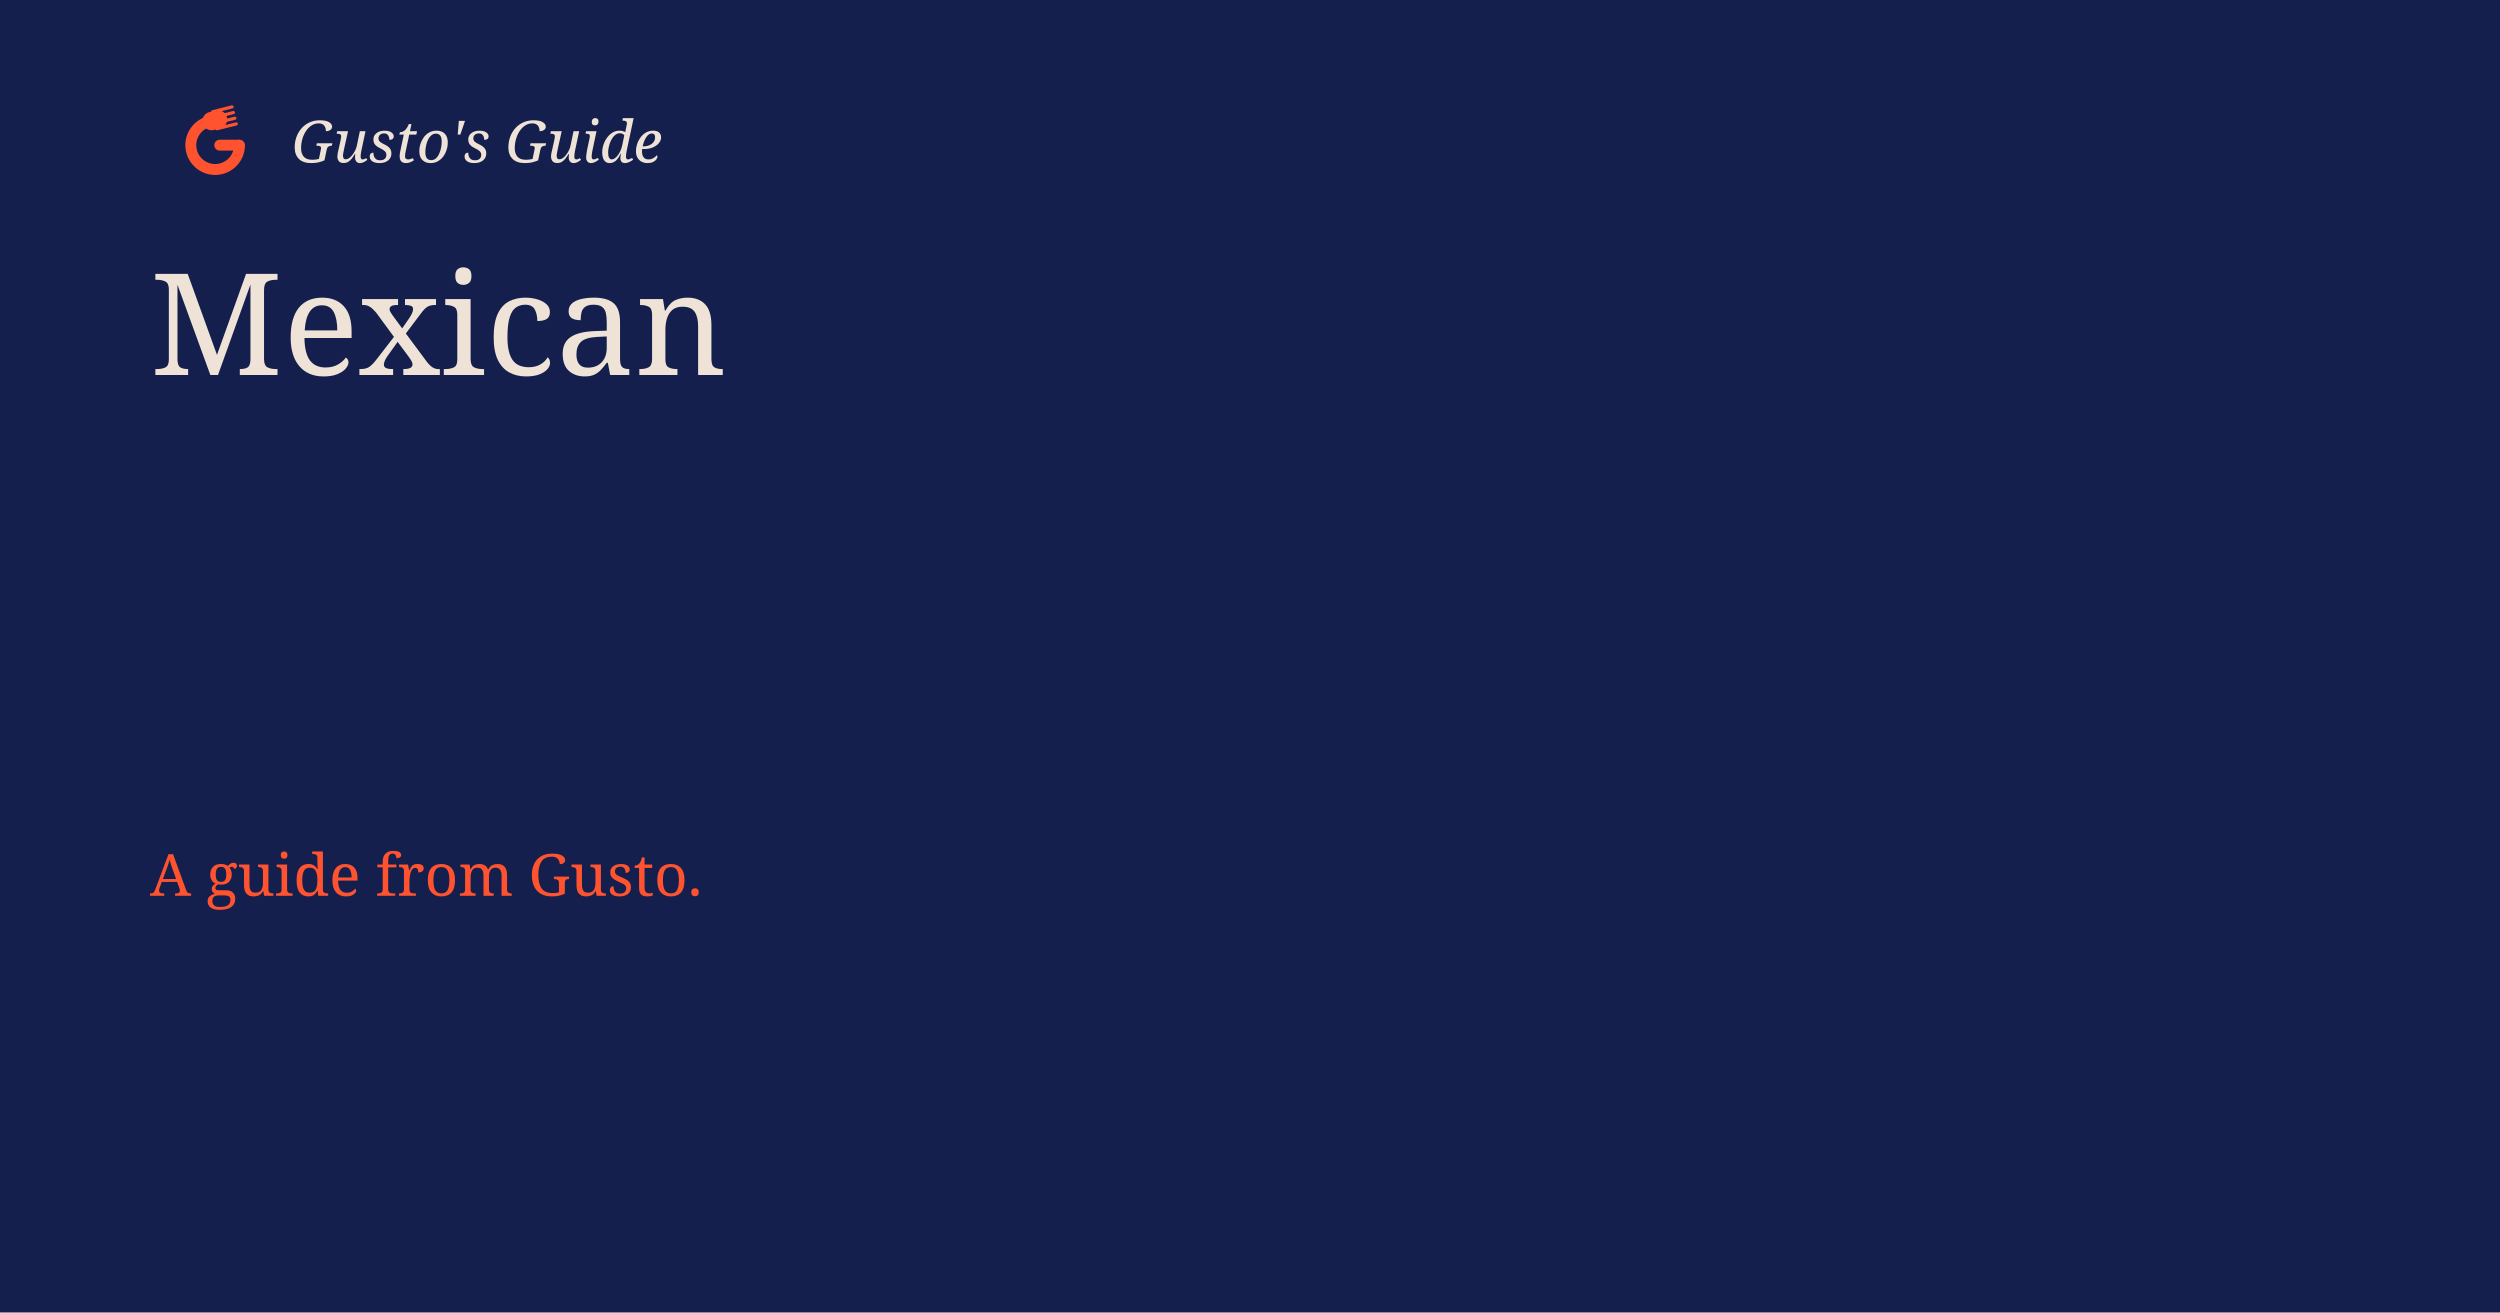
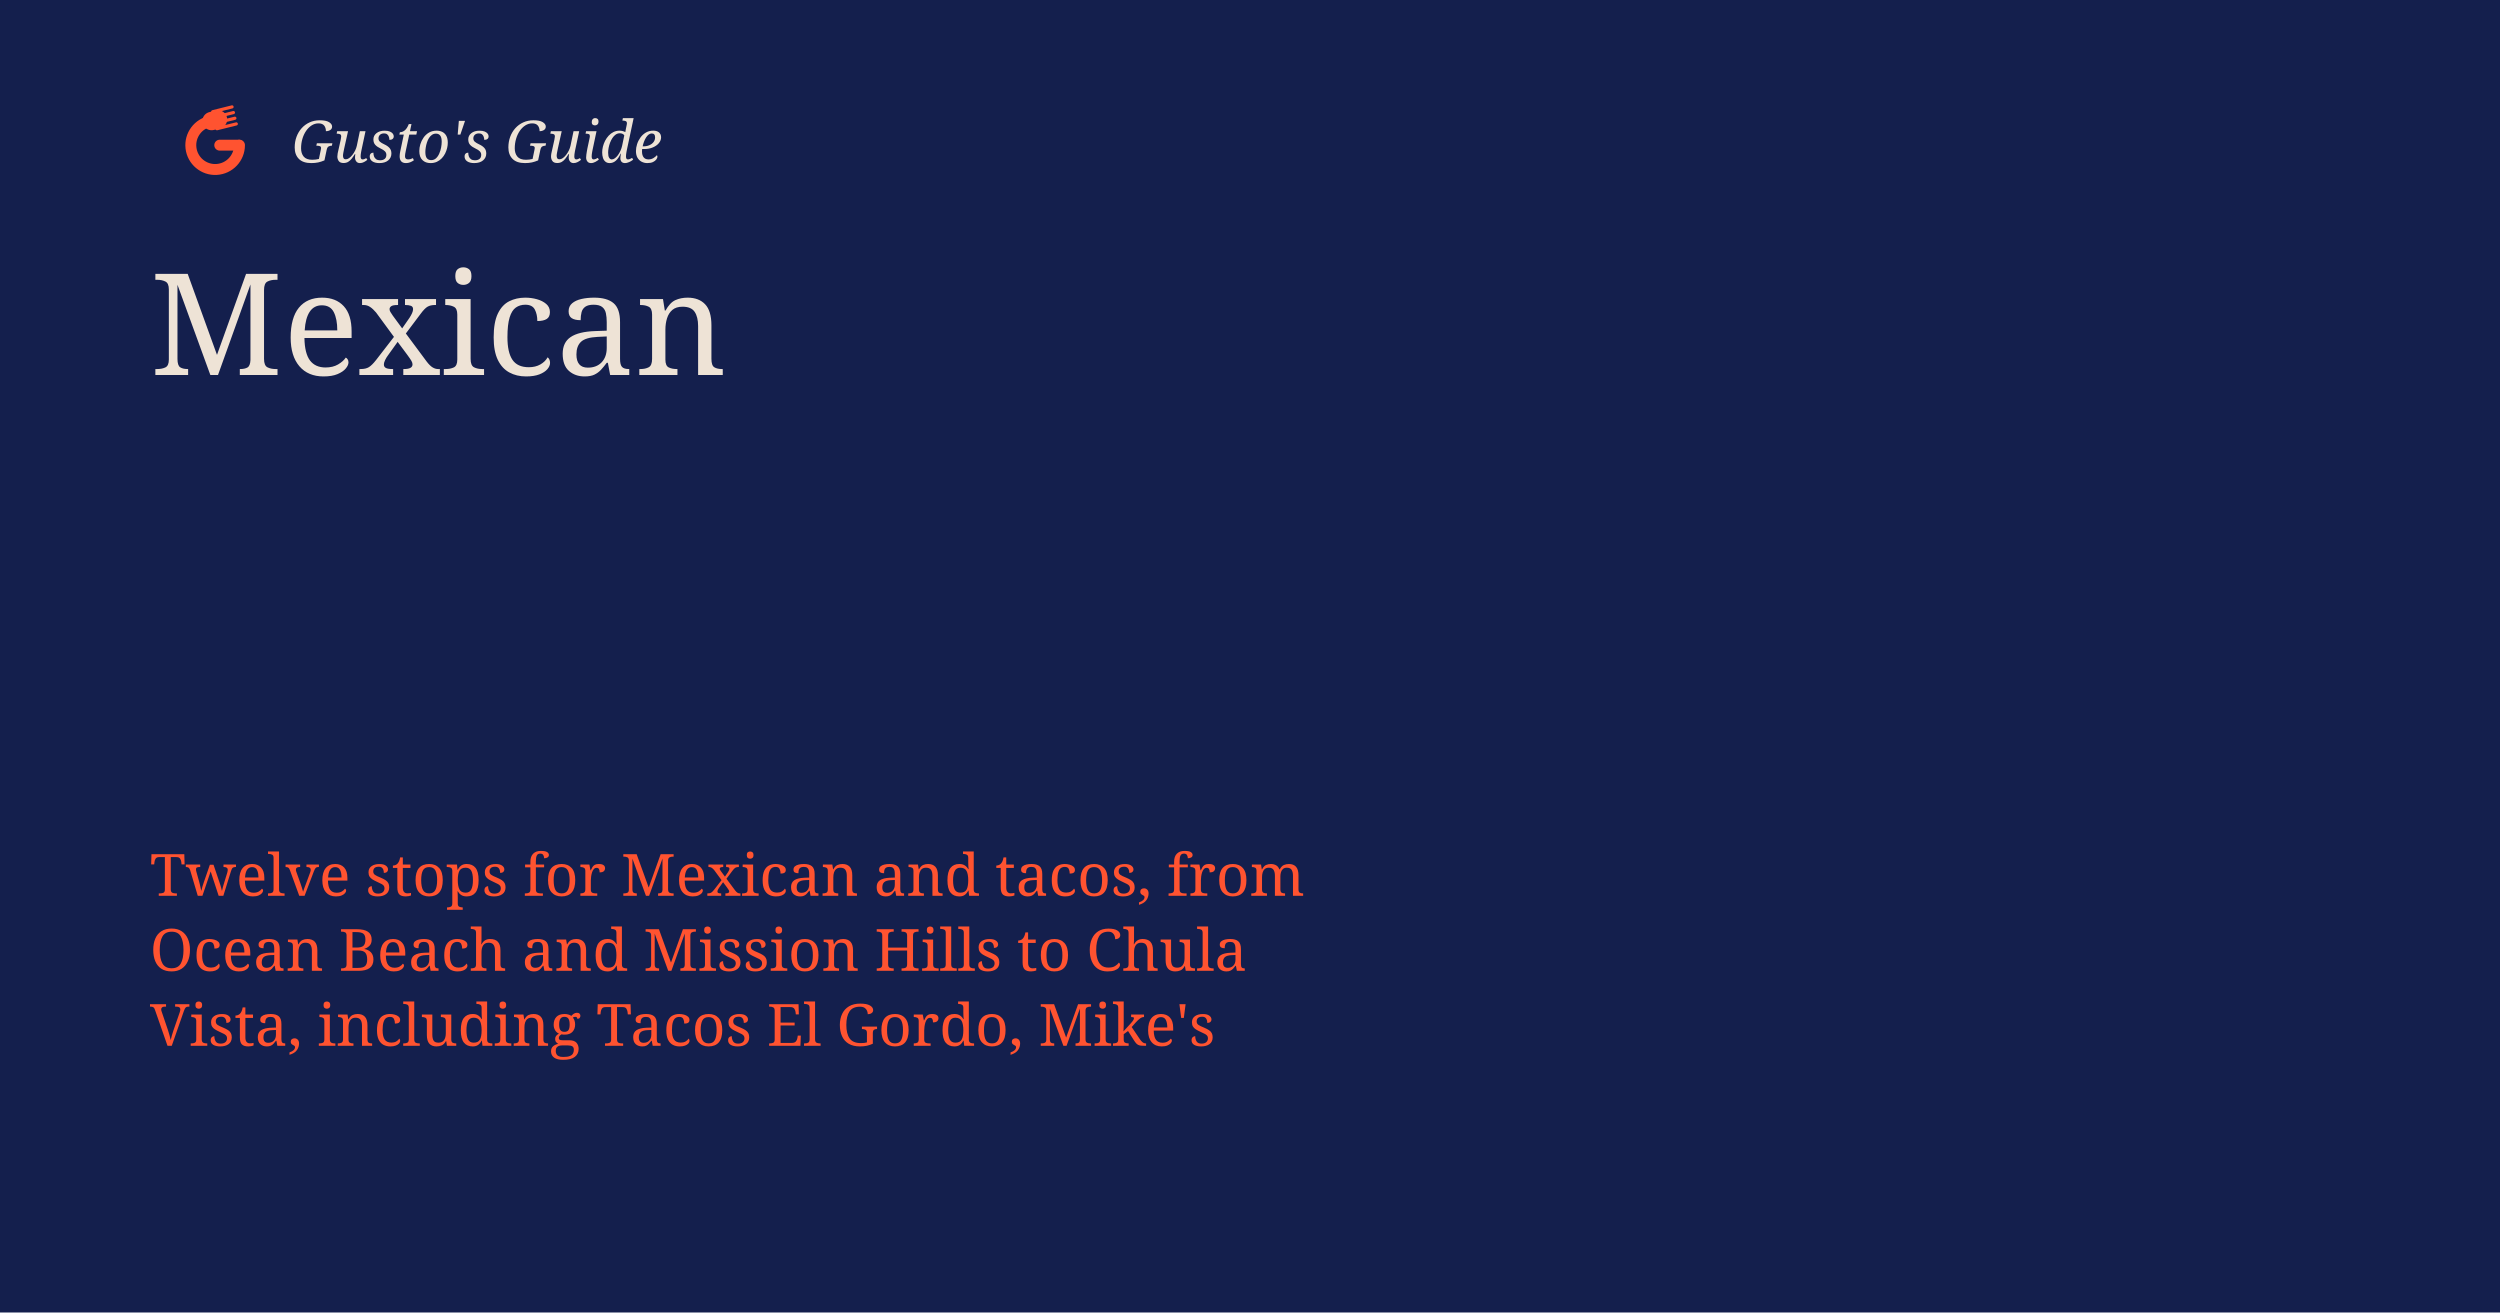
<svg xmlns="http://www.w3.org/2000/svg" width="1200" height="630" viewBox="0 0 1200 630">
  <rect width="1200" height="630" fill="#141F4D" />
  <g transform="translate(72 36) scale(0.92)">
    <g transform="translate(10.59 -0.99)">
      <path d="M 36.1 37.6 A 12.7 12.7 0 1 1 21.19 25.09" fill="none" stroke="#FF5330" stroke-width="5.7" stroke-linecap="round" />
      <path d="M 35.64 37.6 L 25.8 37.6" fill="none" stroke="#FF5330" stroke-width="5.7" stroke-linecap="round" />
      <path d="M 21.19 25.09 L 22.46 24.78" fill="none" stroke="#FF5330" stroke-width="5.7" stroke-linecap="round" />
      <path d="M 21.53 25.01 L 24.88 24.17" fill="none" stroke="#FF5330" stroke-width="9.6" stroke-linecap="round" />
      <path d="M 22.13 20.15 L 32.22 17.63 M 22.86 23.11 L 32.95 20.59 M 23.6 26.06 L 33.69 23.55 M 24.34 29.02 L 34.43 26.51" fill="none" stroke="#FF5330" stroke-width="1.65" stroke-linecap="round" />
    </g>
  </g>
  <text x="140" y="78" fill="#EEE3D6" font-family="Georgia, serif" font-size="28" font-style="italic">Gusto's Guide</text>
  <text x="72" y="180" fill="#EEE3D6" font-family="Georgia, serif" font-size="68">Mexican</text>
-   <text x="72" y="430" fill="#FF5330" font-family="Georgia, serif" font-size="28">A guide from Gusto.</text>
+   <text x="72" y="430" fill="#FF5330" font-family="Georgia, serif" font-size="28">Twelve stops for Mexican and tacos, from</text>
+   <text x="72" y="466" fill="#FF5330" font-family="Georgia, serif" font-size="28">Ocean Beach and Mission Hills to Chula</text>
+   <text x="72" y="502" fill="#FF5330" font-family="Georgia, serif" font-size="28">Vista, including Tacos El Gordo, Mike's</text>
</svg>
